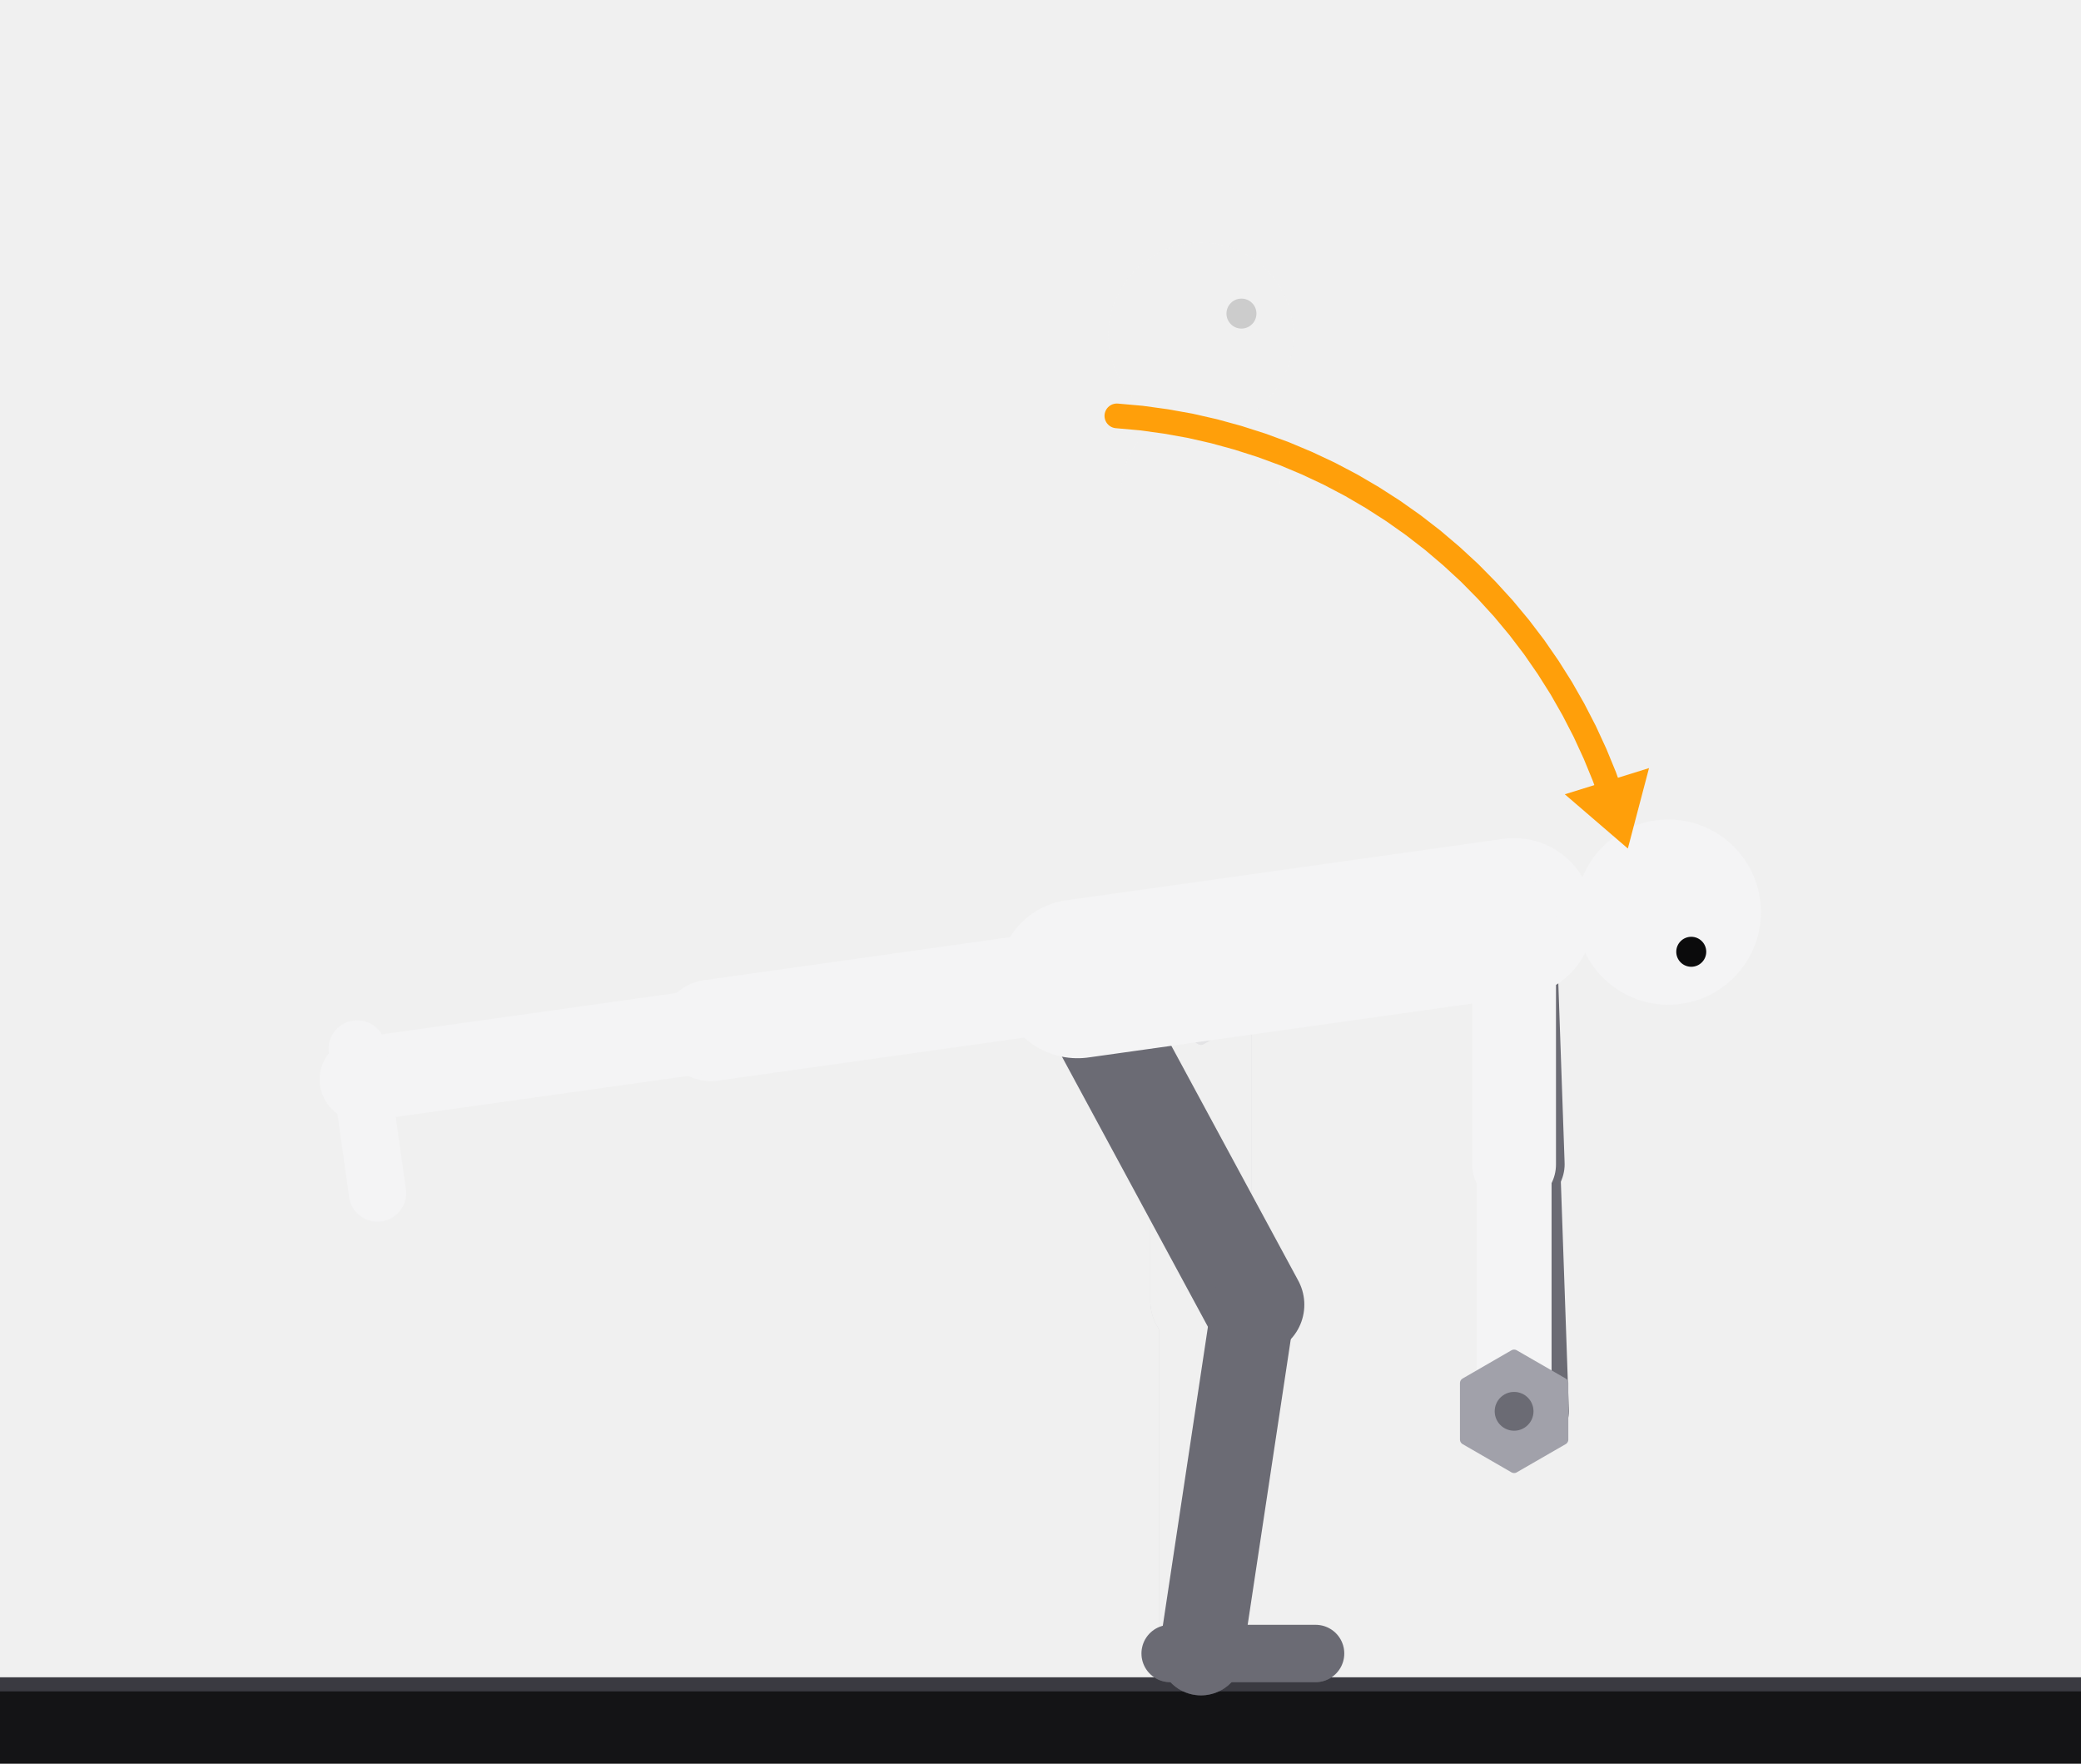
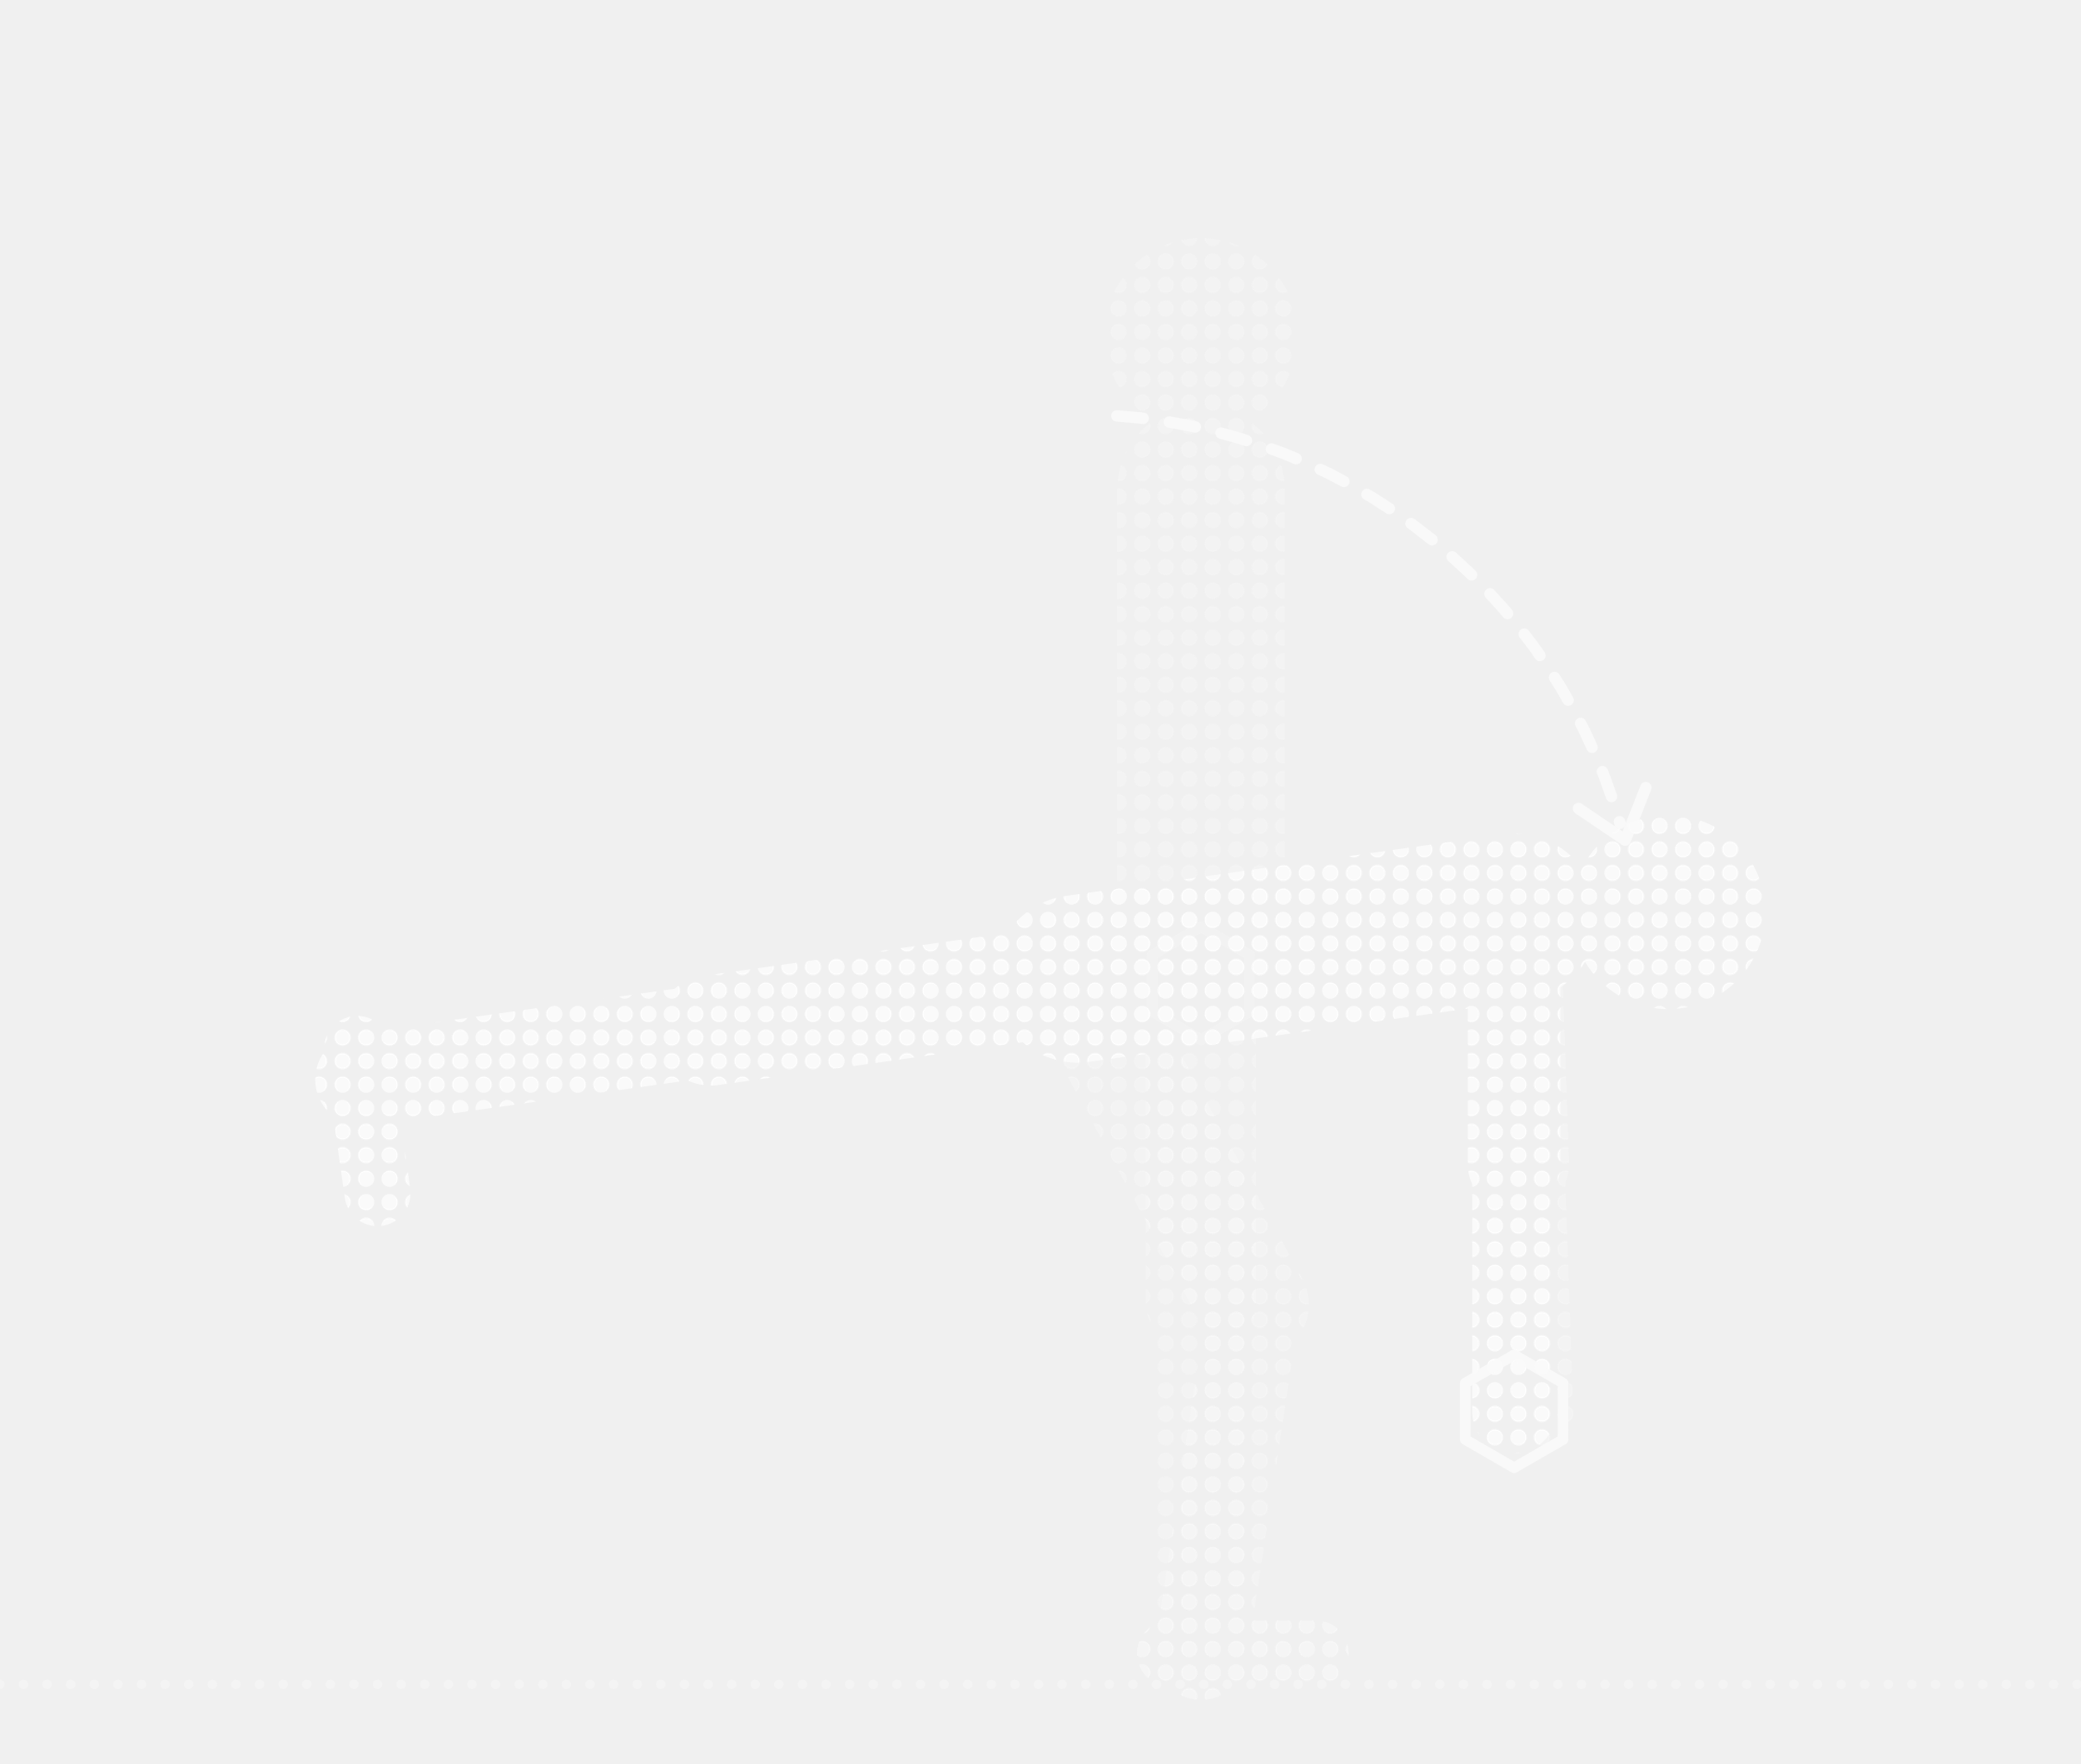
<svg xmlns="http://www.w3.org/2000/svg" width="354" height="300" viewBox="-136.2 -191.0 236.0 200.0" preserveAspectRatio="xMidYMid meet">
-   <rect x="-136.2" y="0" width="236.0" height="9.0" fill="#141416" />
-   <line x1="-136.2" y1="0" x2="99.8" y2="0" stroke="#3A3A41" stroke-width="1.6" />
-   <g opacity="0.16">
-     <line x1="0.00" y1="-135.50" x2="-0.00" y2="-107.50" stroke="#6B6B74" stroke-width="9.5" stroke-linecap="round" />
-     <line x1="-0.00" y1="-107.50" x2="-0.00" y2="-79.50" stroke="#6B6B74" stroke-width="8.5" stroke-linecap="round" />
-     <line x1="0.00" y1="-85.50" x2="-0.00" y2="-43.50" stroke="#6B6B74" stroke-width="11.5" stroke-linecap="round" />
-     <line x1="-0.00" y1="-43.50" x2="-0.00" y2="-3.50" stroke="#6B6B74" stroke-width="9.5" stroke-linecap="round" />
-     <line x1="-3.50" y1="-3.50" x2="13.00" y2="-3.50" stroke="#6B6B74" stroke-width="6.5" stroke-linecap="round" />
-     <line x1="0.00" y1="-85.50" x2="0.00" y2="-135.50" stroke="#F4F4F5" stroke-width="18" stroke-linecap="round" />
-     <line x1="0.00" y1="-135.50" x2="0.00" y2="-153.00" stroke="#F4F4F5" stroke-width="7" stroke-linecap="round" />
-     <circle cx="0.00" cy="-153.00" r="10.5" fill="#F4F4F5" />
-     <circle cx="4.59" cy="-155.44" r="1.7" fill="#0B0B0C" />
-     <line x1="0.00" y1="-85.50" x2="-0.00" y2="-43.50" stroke="#F4F4F5" stroke-width="11.5" stroke-linecap="round" />
-     <line x1="-0.00" y1="-43.50" x2="-0.00" y2="-3.50" stroke="#F4F4F5" stroke-width="9.5" stroke-linecap="round" />
-     <line x1="-3.50" y1="-3.50" x2="13.00" y2="-3.50" stroke="#F4F4F5" stroke-width="6.5" stroke-linecap="round" />
-     <line x1="0.00" y1="-135.50" x2="-0.00" y2="-107.50" stroke="#F4F4F5" stroke-width="9.5" stroke-linecap="round" />
-     <line x1="-0.00" y1="-107.50" x2="-0.00" y2="-79.50" stroke="#F4F4F5" stroke-width="8.5" stroke-linecap="round" />
-     <polygon points="5.54,-82.70 -0.00,-85.90 -5.54,-82.70 -5.54,-76.30 -0.00,-73.10 5.54,-76.30" fill="#A1A1AA" stroke="#A1A1AA" stroke-width="1.2" stroke-linejoin="round" />
-     <circle cx="-0.00" cy="-79.50" r="2.2" fill="#6B6B74" />
+   <defs>
+     <pattern id="d" width="2.667" height="2.667" patternUnits="userSpaceOnUse">
+       <circle cx="1.333" cy="1.333" r="0.933" fill="#FAFAFA" />
+     </pattern>
+   </defs>
+   <line x1="-136.22" y1="0.00" x2="99.78" y2="0.00" stroke="#FAFAFA" stroke-width="1.067" stroke-linecap="round" stroke-dasharray="0.01 2.667" opacity="0.4" />
+   <mask id="m1" maskUnits="userSpaceOnUse" x="-136.2" y="-191.0" width="236.0" height="200.0">
+     <line x1="0.00" y1="-135.50" x2="-0.00" y2="-107.50" stroke="#5A5A5A" stroke-width="10.5" stroke-linecap="round" />
+     <line x1="-0.00" y1="-107.50" x2="-0.00" y2="-79.50" stroke="#5A5A5A" stroke-width="9.5" stroke-linecap="round" />
+     <line x1="0.00" y1="-85.50" x2="-0.00" y2="-43.50" stroke="#5A5A5A" stroke-width="12.5" stroke-linecap="round" />
+     <line x1="-0.00" y1="-43.50" x2="-0.00" y2="-3.50" stroke="#5A5A5A" stroke-width="10.5" stroke-linecap="round" />
+     <line x1="-3.50" y1="-3.50" x2="13.00" y2="-3.50" stroke="#5A5A5A" stroke-width="7.5" stroke-linecap="round" />
+     <line x1="0.00" y1="-85.50" x2="0.00" y2="-135.50" stroke="#FFFFFF" stroke-width="19" stroke-linecap="round" />
+     <line x1="0.00" y1="-135.50" x2="0.00" y2="-153.00" stroke="#FFFFFF" stroke-width="8" stroke-linecap="round" />
+     <circle cx="0.00" cy="-153.00" r="11.0" fill="#FFFFFF" />
+     <line x1="0.00" y1="-85.50" x2="-0.00" y2="-43.50" stroke="#FFFFFF" stroke-width="12.5" stroke-linecap="round" />
+     <line x1="-0.00" y1="-43.50" x2="-0.00" y2="-3.50" stroke="#FFFFFF" stroke-width="10.5" stroke-linecap="round" />
+     <line x1="-3.50" y1="-3.50" x2="13.00" y2="-3.50" stroke="#FFFFFF" stroke-width="7.5" stroke-linecap="round" />
+     <line x1="0.00" y1="-135.50" x2="-0.00" y2="-107.50" stroke="#FFFFFF" stroke-width="10.5" stroke-linecap="round" />
+     <line x1="-0.00" y1="-107.50" x2="-0.00" y2="-79.50" stroke="#FFFFFF" stroke-width="9.5" stroke-linecap="round" />
+   </mask>
+   <rect x="-136.2" y="-191.0" width="236.0" height="200.0" fill="url(#d)" mask="url(#m1)" opacity="0.3" />
+   <g opacity="0.3">
+     <polygon points="5.54,-82.70 -0.00,-85.90 -5.54,-82.70 -5.54,-76.30 -0.00,-73.10 5.54,-76.30" fill="none" stroke="#FAFAFA" stroke-width="1.2" opacity="0.9" stroke-linejoin="round" />
  </g>
-   <line x1="35.51" y1="-86.96" x2="36.49" y2="-58.98" stroke="#6B6B74" stroke-width="9.5" stroke-linecap="round" />
-   <line x1="36.49" y1="-58.98" x2="37.47" y2="-30.99" stroke="#6B6B74" stroke-width="8.5" stroke-linecap="round" />
-   <line x1="-14.00" y1="-80.00" x2="5.97" y2="-43.05" stroke="#6B6B74" stroke-width="11.5" stroke-linecap="round" />
-   <line x1="5.97" y1="-43.05" x2="-0.00" y2="-3.50" stroke="#6B6B74" stroke-width="9.5" stroke-linecap="round" />
-   <line x1="-3.50" y1="-3.50" x2="13.00" y2="-3.50" stroke="#6B6B74" stroke-width="6.5" stroke-linecap="round" />
-   <line x1="-14.00" y1="-80.00" x2="35.51" y2="-86.96" stroke="#F4F4F5" stroke-width="18" stroke-linecap="round" />
-   <line x1="35.51" y1="-86.96" x2="53.00" y2="-87.57" stroke="#F4F4F5" stroke-width="7" stroke-linecap="round" />
-   <circle cx="53.00" cy="-87.57" r="10.5" fill="#F4F4F5" />
-   <circle cx="55.60" cy="-83.07" r="1.7" fill="#0B0B0C" />
-   <line x1="-14.00" y1="-80.00" x2="-55.59" y2="-74.15" stroke="#F4F4F5" stroke-width="11.5" stroke-linecap="round" />
-   <line x1="-55.59" y1="-74.15" x2="-95.20" y2="-68.59" stroke="#F4F4F5" stroke-width="9.5" stroke-linecap="round" />
-   <line x1="-95.69" y1="-72.05" x2="-93.39" y2="-55.71" stroke="#F4F4F5" stroke-width="6.5" stroke-linecap="round" />
-   <line x1="35.51" y1="-86.96" x2="35.51" y2="-58.96" stroke="#F4F4F5" stroke-width="9.5" stroke-linecap="round" />
-   <line x1="35.51" y1="-58.96" x2="35.51" y2="-30.96" stroke="#F4F4F5" stroke-width="8.5" stroke-linecap="round" />
-   <polygon points="41.06,-34.16 35.51,-37.36 29.97,-34.16 29.97,-27.76 35.51,-24.56 41.06,-27.76" fill="#A1A1AA" stroke="#A1A1AA" stroke-width="1.2" stroke-linejoin="round" />
-   <circle cx="35.51" cy="-30.96" r="2.2" fill="#6B6B74" />
-   <path d="M-9.54 -143.84 L-6.75 -143.59 L-3.99 -143.21 L-1.24 -142.72 L1.48 -142.10 L4.18 -141.36 L6.84 -140.51 L9.46 -139.55 L12.03 -138.47 L14.56 -137.28 L17.03 -135.98 L19.44 -134.57 L21.79 -133.06 L24.07 -131.45 L26.28 -129.74 L28.41 -127.93 L30.46 -126.04 L32.42 -124.05 L34.30 -121.99 L36.09 -119.84 L37.78 -117.62 L39.37 -115.32 L40.86 -112.96 L42.24 -110.54 L43.52 -108.06 L44.69 -105.52 L45.75 -102.94 L46.69 -100.31 L47.52 -97.64" fill="none" stroke="#FF9F0A" stroke-width="2.8" stroke-linecap="round" stroke-linejoin="round" />
-   <polygon points="48.41,-94.78 41.26,-100.93 50.81,-103.90" fill="#FF9F0A" />
+   <mask id="m2" maskUnits="userSpaceOnUse" x="-136.2" y="-191.0" width="236.0" height="200.0">
+     <line x1="35.51" y1="-86.96" x2="36.49" y2="-58.98" stroke="#5A5A5A" stroke-width="10.5" stroke-linecap="round" />
+     <line x1="36.49" y1="-58.98" x2="37.47" y2="-30.99" stroke="#5A5A5A" stroke-width="9.5" stroke-linecap="round" />
+     <line x1="-14.00" y1="-80.00" x2="5.97" y2="-43.05" stroke="#5A5A5A" stroke-width="12.5" stroke-linecap="round" />
+     <line x1="5.97" y1="-43.05" x2="-0.00" y2="-3.50" stroke="#5A5A5A" stroke-width="10.5" stroke-linecap="round" />
+     <line x1="-3.50" y1="-3.50" x2="13.00" y2="-3.50" stroke="#5A5A5A" stroke-width="7.5" stroke-linecap="round" />
+     <line x1="-14.00" y1="-80.00" x2="35.51" y2="-86.96" stroke="#FFFFFF" stroke-width="19" stroke-linecap="round" />
+     <line x1="35.51" y1="-86.96" x2="53.00" y2="-87.57" stroke="#FFFFFF" stroke-width="8" stroke-linecap="round" />
+     <circle cx="53.00" cy="-87.57" r="11.0" fill="#FFFFFF" />
+     <line x1="-14.00" y1="-80.00" x2="-55.59" y2="-74.15" stroke="#FFFFFF" stroke-width="12.5" stroke-linecap="round" />
+     <line x1="-55.59" y1="-74.15" x2="-95.20" y2="-68.59" stroke="#FFFFFF" stroke-width="10.5" stroke-linecap="round" />
+     <line x1="-95.69" y1="-72.05" x2="-93.39" y2="-55.71" stroke="#FFFFFF" stroke-width="7.5" stroke-linecap="round" />
+     <line x1="35.51" y1="-86.96" x2="35.51" y2="-58.96" stroke="#FFFFFF" stroke-width="10.5" stroke-linecap="round" />
+     <line x1="35.51" y1="-58.96" x2="35.51" y2="-30.96" stroke="#FFFFFF" stroke-width="9.5" stroke-linecap="round" />
+   </mask>
+   <rect x="-136.2" y="-191.0" width="236.0" height="200.0" fill="url(#d)" mask="url(#m2)" />
+   <g>
+     <polygon points="41.06,-34.16 35.51,-37.36 29.97,-34.16 29.97,-27.76 35.51,-24.56 41.06,-27.76" fill="none" stroke="#FAFAFA" stroke-width="1.2" opacity="0.9" stroke-linejoin="round" />
+   </g>
+   <g opacity="0.85" fill="none" stroke="#FAFAFA" stroke-width="1.3" stroke-linecap="round" stroke-linejoin="round">
+     <path d="M-9.54 -143.84 L-6.75 -143.59 L-3.99 -143.21 L-1.24 -142.72 L1.48 -142.10 L4.18 -141.36 L6.84 -140.51 L9.46 -139.55 L12.03 -138.47 L14.56 -137.28 L17.03 -135.98 L19.44 -134.57 L21.79 -133.06 L24.07 -131.45 L26.28 -129.74 L28.41 -127.93 L30.46 -126.04 L32.42 -124.05 L34.30 -121.99 L36.09 -119.84 L37.78 -117.62 L39.37 -115.32 L40.86 -112.96 L42.24 -110.54 L43.52 -108.06 L44.69 -105.52 L45.75 -102.94 L46.69 -100.31 L47.52 -97.64" stroke-dasharray="3 3" />
+     <path d="M42.81 -99.32 L48.11 -95.73 L50.45 -101.69" />
+   </g>
</svg>
